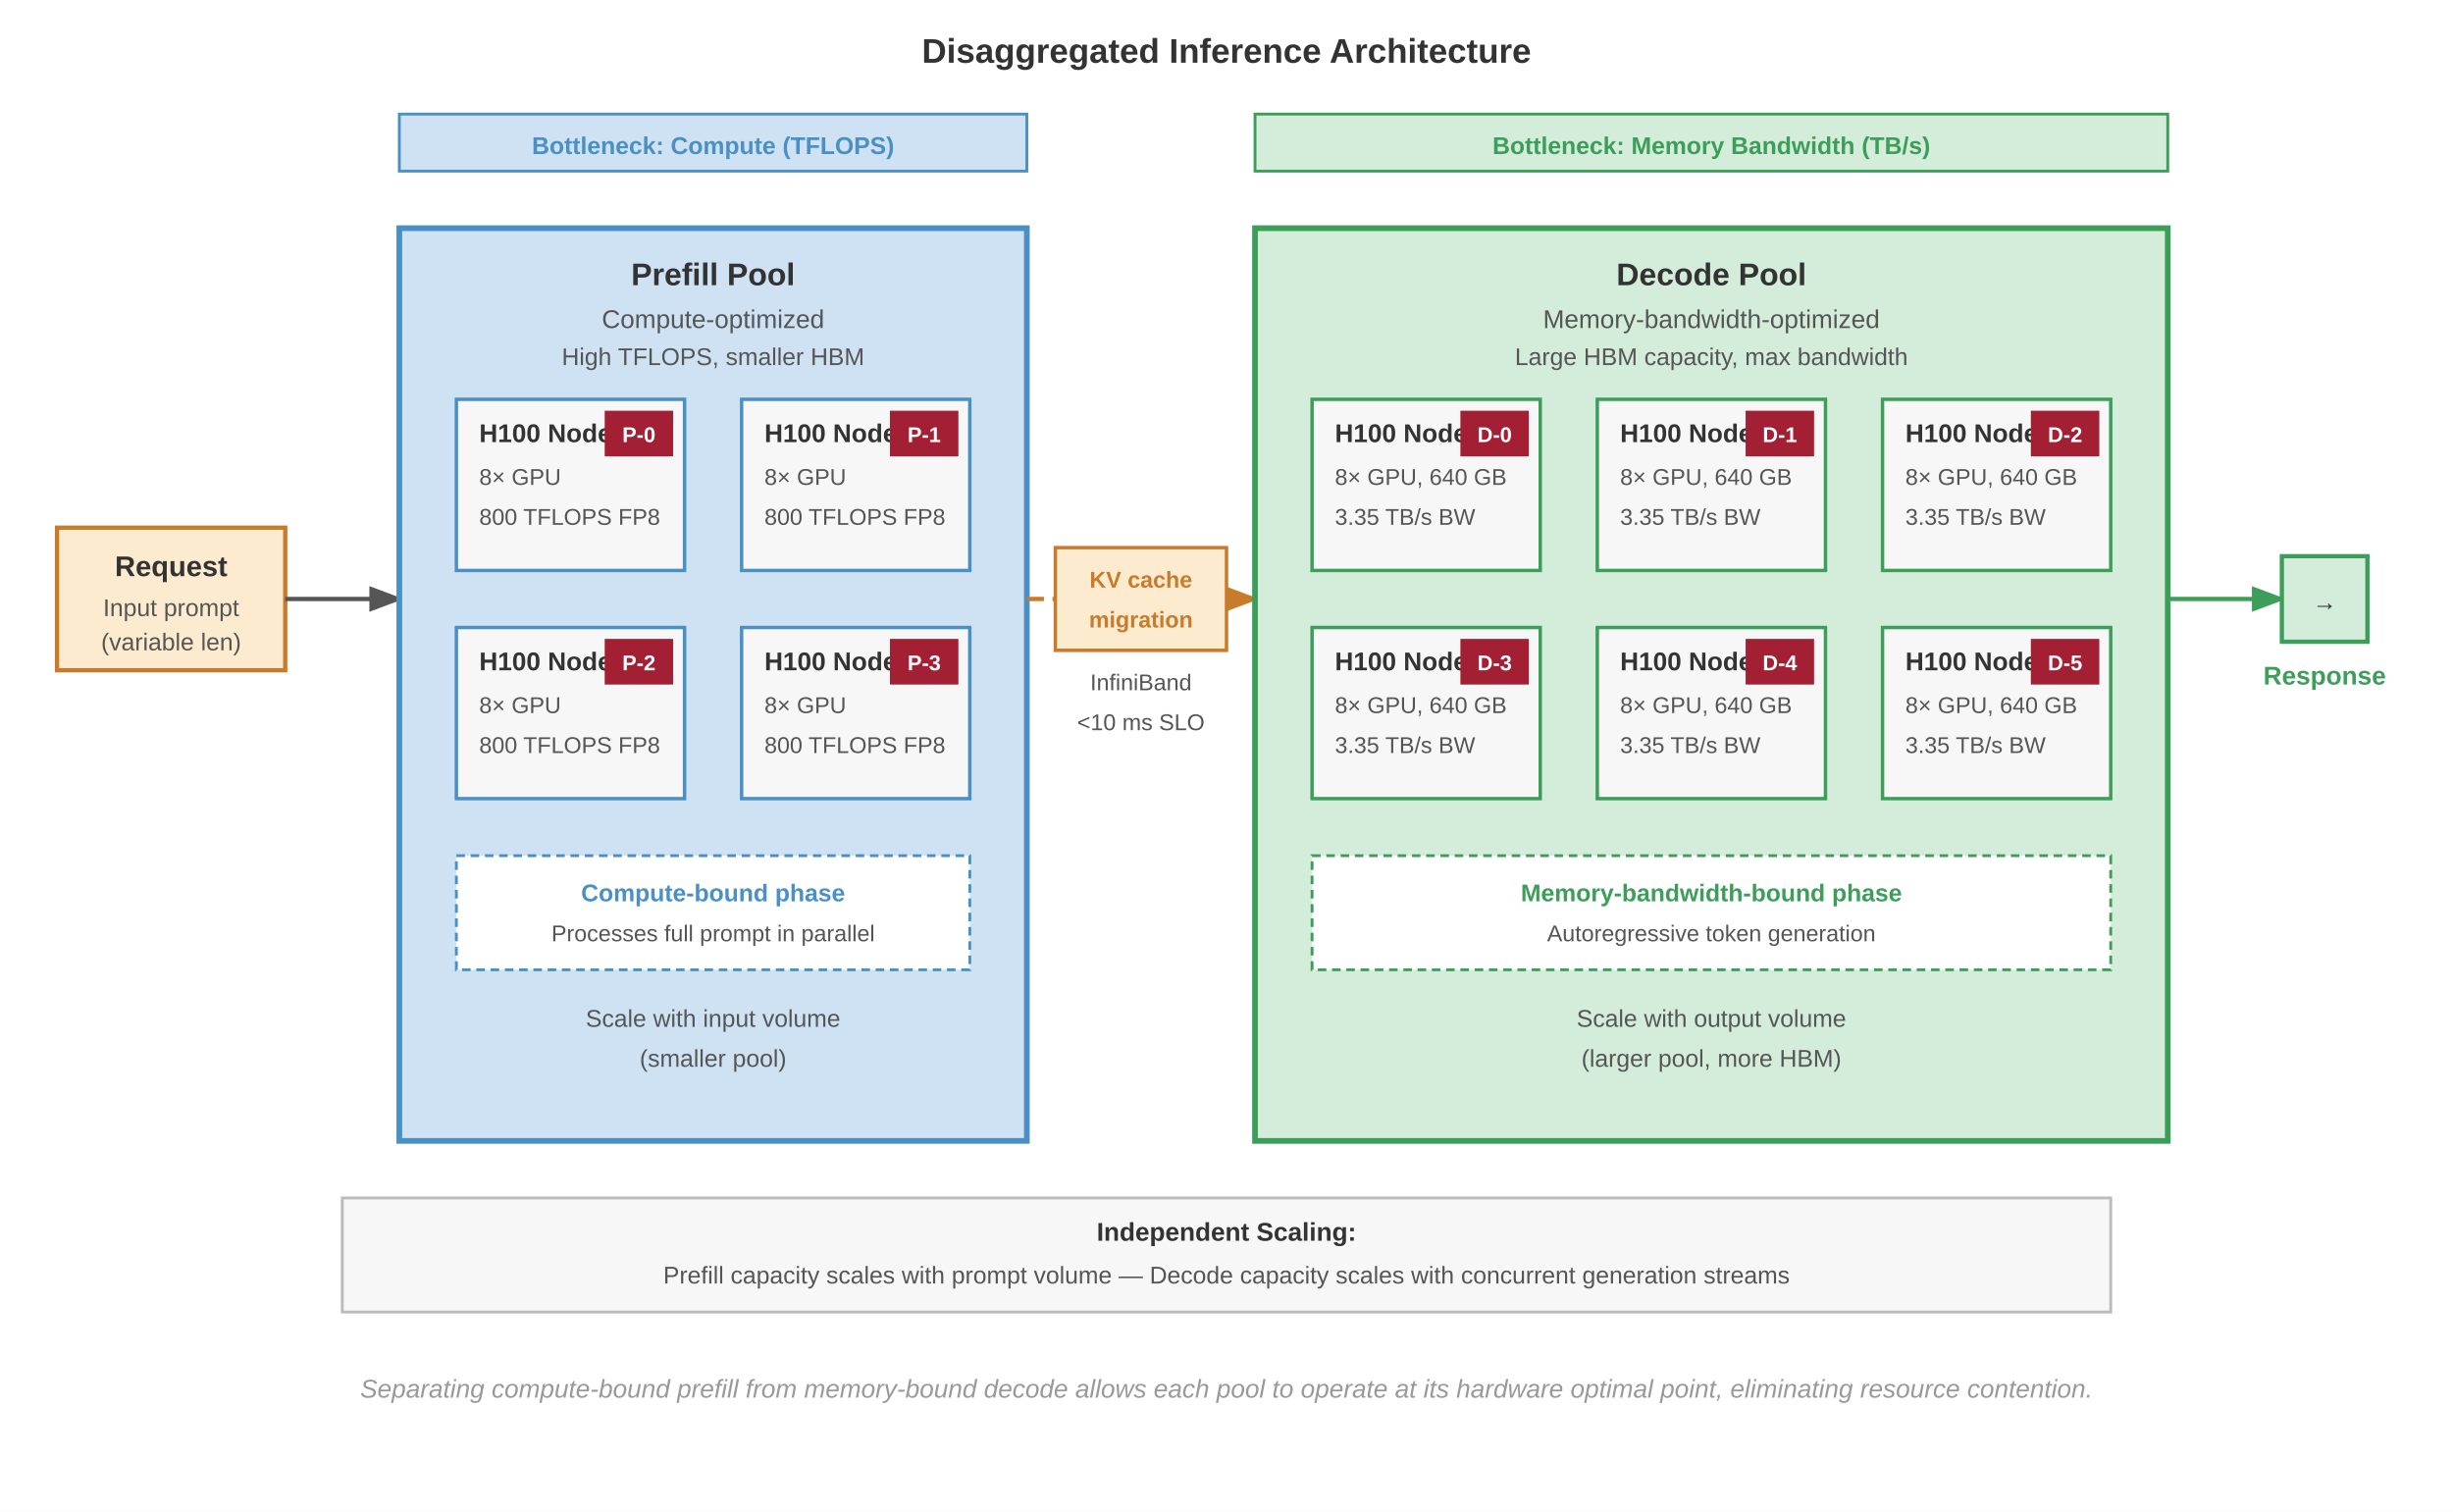
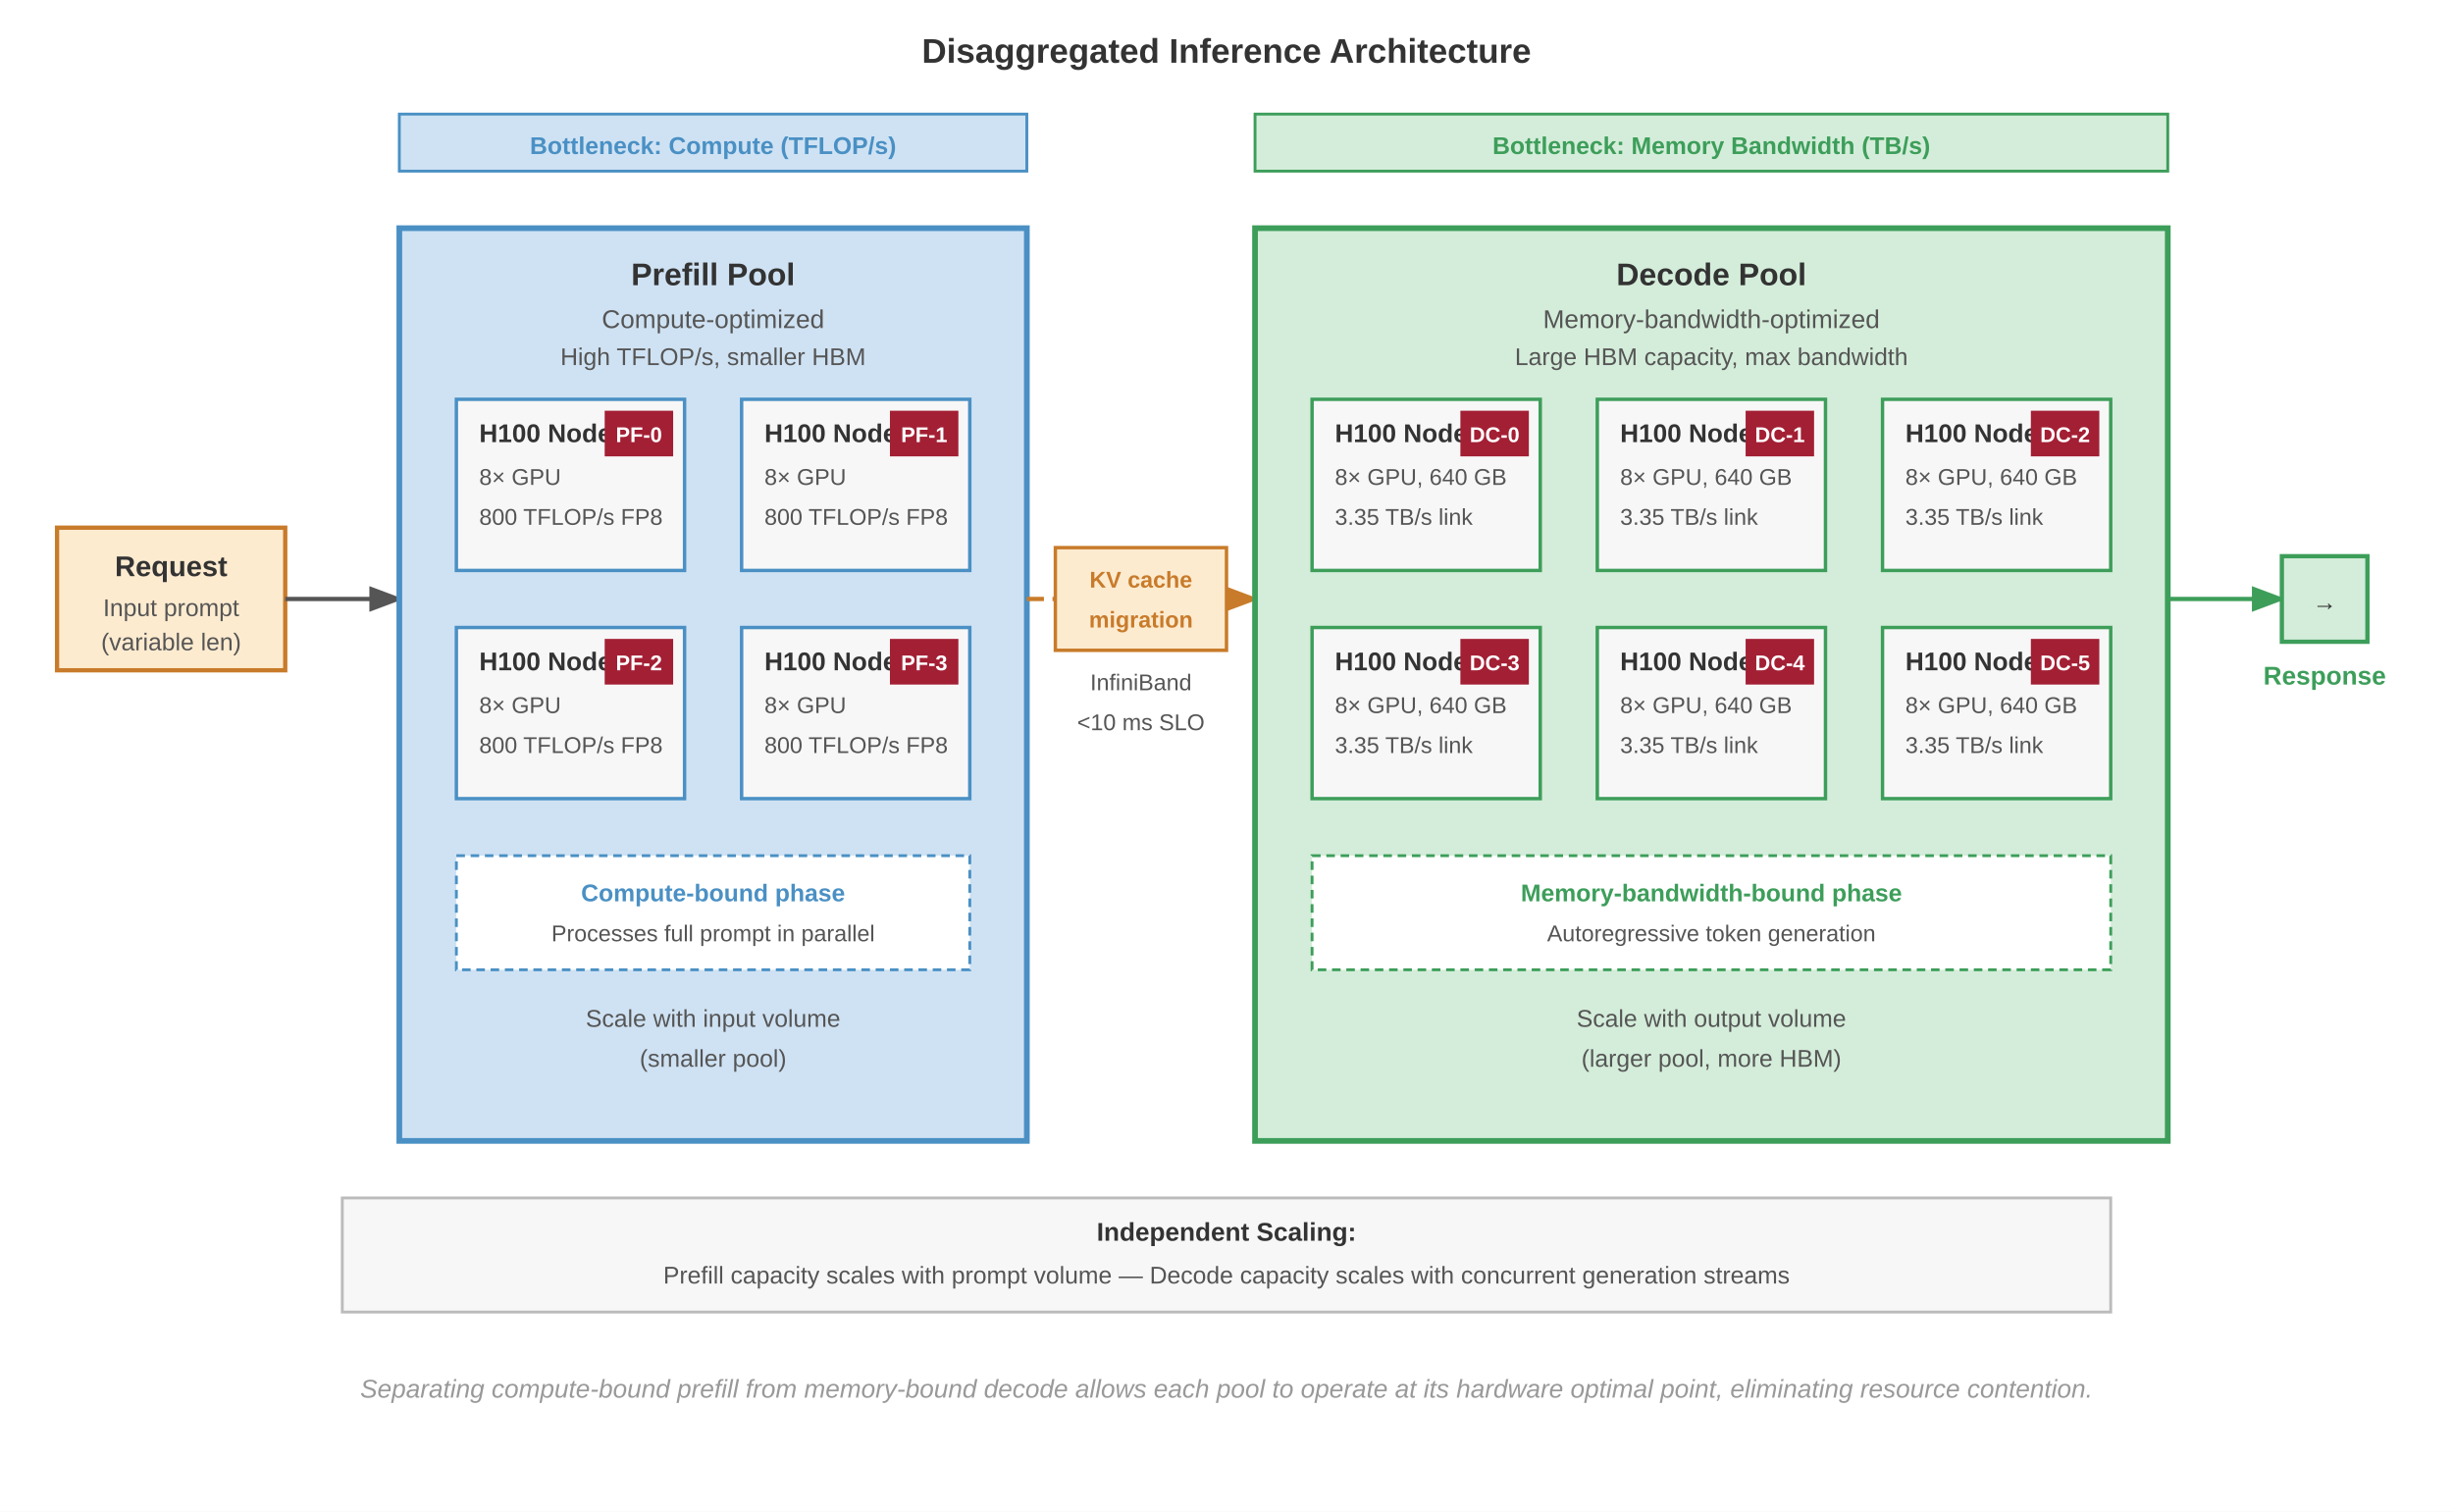
<svg xmlns="http://www.w3.org/2000/svg" font-family="Arial, Helvetica, sans-serif" viewBox="0 0 860 530">
  <rect width="860" height="530" fill="#fff" />
  <defs>
    <marker id="arrow" markerWidth="8" markerHeight="6" refX="7" refY="3" orient="auto">
      <path d="M0,0 L8,3 L0,6 Z" fill="#555" />
    </marker>
    <marker id="arrow-orange" markerWidth="8" markerHeight="6" refX="7" refY="3" orient="auto">
      <path d="M0,0 L8,3 L0,6 Z" fill="#c87b2a" />
    </marker>
    <marker id="arrow-green" markerWidth="8" markerHeight="6" refX="7" refY="3" orient="auto">
      <path d="M0,0 L8,3 L0,6 Z" fill="#3d9e5a" />
    </marker>
  </defs>
  <text x="430" y="22" text-anchor="middle" font-size="12" font-weight="700" fill="#333">Disaggregated Inference Architecture</text>
  <rect x="140" y="40" width="220" height="20" fill="#cfe2f3" stroke="#4a90c4" stroke-width="1" />
-   <text x="250" y="54" text-anchor="middle" font-size="8.5" font-weight="700" fill="#4a90c4">Bottleneck: Compute (TFLOPS)</text>
+   <text x="250" y="54" text-anchor="middle" font-size="8.5" font-weight="700" fill="#4a90c4">Bottleneck: Compute (TFLOP/s)</text>
  <rect x="440" y="40" width="320" height="20" fill="#d4edda" stroke="#3d9e5a" stroke-width="1" />
  <text x="600" y="54" text-anchor="middle" font-size="8.5" font-weight="700" fill="#3d9e5a">Bottleneck: Memory Bandwidth (TB/s)</text>
  <rect x="20" y="185" width="80" height="50" fill="#fdebd0" stroke="#c87b2a" stroke-width="1.5" />
  <text x="60" y="202" text-anchor="middle" font-size="10" font-weight="700" fill="#333">Request</text>
  <text x="60" y="216" text-anchor="middle" font-size="8.5" fill="#555">Input prompt</text>
  <text x="60" y="228" text-anchor="middle" font-size="8.5" fill="#555">(variable len)</text>
  <line x1="100" y1="210" x2="140" y2="210" stroke="#555" stroke-width="1.5" marker-end="url(#arrow)" />
  <rect x="140" y="80" width="220" height="320" fill="#cfe2f3" stroke="#4a90c4" stroke-width="2" />
  <text x="250" y="100" text-anchor="middle" font-size="11" font-weight="700" fill="#333">Prefill Pool</text>
  <text x="250" y="115" text-anchor="middle" font-size="9" fill="#555">Compute-optimized</text>
-   <text x="250" y="128" text-anchor="middle" font-size="8.5" fill="#555">High TFLOPS, smaller HBM</text>
+   <text x="250" y="128" text-anchor="middle" font-size="8.5" fill="#555">High TFLOP/s, smaller HBM</text>
  <rect x="160" y="140" width="80" height="60" fill="#f7f7f7" stroke="#4a90c4" stroke-width="1.2" />
  <text x="168" y="155" font-size="9" font-weight="700" fill="#333">H100 Node</text>
  <text x="168" y="170" font-size="8" fill="#555">8× GPU</text>
-   <text x="168" y="184" font-size="8" fill="#555">800 TFLOPS FP8</text>
+   <text x="168" y="184" font-size="8" fill="#555">800 TFLOP/s FP8</text>
  <rect x="212" y="144" width="24" height="16" fill="#a31f34" />
-   <text x="224" y="155" text-anchor="middle" font-size="7.5" font-weight="700" fill="#fff">P-0</text>
+   <text x="224" y="155" text-anchor="middle" font-size="7.5" font-weight="700" fill="#fff">PF-0</text>
  <rect x="260" y="140" width="80" height="60" fill="#f7f7f7" stroke="#4a90c4" stroke-width="1.2" />
  <text x="268" y="155" font-size="9" font-weight="700" fill="#333">H100 Node</text>
  <text x="268" y="170" font-size="8" fill="#555">8× GPU</text>
-   <text x="268" y="184" font-size="8" fill="#555">800 TFLOPS FP8</text>
+   <text x="268" y="184" font-size="8" fill="#555">800 TFLOP/s FP8</text>
  <rect x="312" y="144" width="24" height="16" fill="#a31f34" />
-   <text x="324" y="155" text-anchor="middle" font-size="7.5" font-weight="700" fill="#fff">P-1</text>
+   <text x="324" y="155" text-anchor="middle" font-size="7.5" font-weight="700" fill="#fff">PF-1</text>
  <rect x="160" y="220" width="80" height="60" fill="#f7f7f7" stroke="#4a90c4" stroke-width="1.2" />
  <text x="168" y="235" font-size="9" font-weight="700" fill="#333">H100 Node</text>
  <text x="168" y="250" font-size="8" fill="#555">8× GPU</text>
-   <text x="168" y="264" font-size="8" fill="#555">800 TFLOPS FP8</text>
+   <text x="168" y="264" font-size="8" fill="#555">800 TFLOP/s FP8</text>
  <rect x="212" y="224" width="24" height="16" fill="#a31f34" />
-   <text x="224" y="235" text-anchor="middle" font-size="7.5" font-weight="700" fill="#fff">P-2</text>
+   <text x="224" y="235" text-anchor="middle" font-size="7.5" font-weight="700" fill="#fff">PF-2</text>
  <rect x="260" y="220" width="80" height="60" fill="#f7f7f7" stroke="#4a90c4" stroke-width="1.2" />
  <text x="268" y="235" font-size="9" font-weight="700" fill="#333">H100 Node</text>
  <text x="268" y="250" font-size="8" fill="#555">8× GPU</text>
-   <text x="268" y="264" font-size="8" fill="#555">800 TFLOPS FP8</text>
+   <text x="268" y="264" font-size="8" fill="#555">800 TFLOP/s FP8</text>
  <rect x="312" y="224" width="24" height="16" fill="#a31f34" />
-   <text x="324" y="235" text-anchor="middle" font-size="7.5" font-weight="700" fill="#fff">P-3</text>
+   <text x="324" y="235" text-anchor="middle" font-size="7.5" font-weight="700" fill="#fff">PF-3</text>
  <rect x="160" y="300" width="180" height="40" fill="#fff" stroke="#4a90c4" stroke-width="1" stroke-dasharray="3,2" />
  <text x="250" y="316" text-anchor="middle" font-size="8.5" font-weight="700" fill="#4a90c4">Compute-bound phase</text>
  <text x="250" y="330" text-anchor="middle" font-size="8" fill="#555">Processes full prompt in parallel</text>
  <text x="250" y="360" text-anchor="middle" font-size="8.5" fill="#555">Scale with input volume</text>
  <text x="250" y="374" text-anchor="middle" font-size="8.5" fill="#555">(smaller pool)</text>
  <line x1="360" y1="210" x2="440" y2="210" stroke="#c87b2a" stroke-width="1.5" stroke-dasharray="6,3" marker-end="url(#arrow-orange)" />
  <rect x="370" y="192" width="60" height="36" fill="#fdebd0" stroke="#c87b2a" stroke-width="1.2" />
  <text x="400" y="206" text-anchor="middle" font-size="8" font-weight="700" fill="#c87b2a">KV cache</text>
  <text x="400" y="220" text-anchor="middle" font-size="8" font-weight="700" fill="#c87b2a">migration</text>
  <text x="400" y="242" text-anchor="middle" font-size="8" fill="#555">InfiniBand</text>
  <text x="400" y="256" text-anchor="middle" font-size="8" fill="#555">&lt;10 ms SLO</text>
  <rect x="440" y="80" width="320" height="320" fill="#d4edda" stroke="#3d9e5a" stroke-width="2" />
  <text x="600" y="100" text-anchor="middle" font-size="11" font-weight="700" fill="#333">Decode Pool</text>
  <text x="600" y="115" text-anchor="middle" font-size="9" fill="#555">Memory-bandwidth-optimized</text>
  <text x="600" y="128" text-anchor="middle" font-size="8.5" fill="#555">Large HBM capacity, max bandwidth</text>
  <rect x="460" y="140" width="80" height="60" fill="#f7f7f7" stroke="#3d9e5a" stroke-width="1.2" />
  <text x="468" y="155" font-size="9" font-weight="700" fill="#333">H100 Node</text>
  <text x="468" y="170" font-size="8" fill="#555">8× GPU, 640 GB</text>
-   <text x="468" y="184" font-size="8" fill="#555">3.35 TB/s BW</text>
+   <text x="468" y="184" font-size="8" fill="#555">3.35 TB/s link</text>
  <rect x="512" y="144" width="24" height="16" fill="#a31f34" />
-   <text x="524" y="155" text-anchor="middle" font-size="7.5" font-weight="700" fill="#fff">D-0</text>
+   <text x="524" y="155" text-anchor="middle" font-size="7.5" font-weight="700" fill="#fff">DC-0</text>
  <rect x="560" y="140" width="80" height="60" fill="#f7f7f7" stroke="#3d9e5a" stroke-width="1.2" />
  <text x="568" y="155" font-size="9" font-weight="700" fill="#333">H100 Node</text>
  <text x="568" y="170" font-size="8" fill="#555">8× GPU, 640 GB</text>
-   <text x="568" y="184" font-size="8" fill="#555">3.35 TB/s BW</text>
+   <text x="568" y="184" font-size="8" fill="#555">3.35 TB/s link</text>
  <rect x="612" y="144" width="24" height="16" fill="#a31f34" />
-   <text x="624" y="155" text-anchor="middle" font-size="7.5" font-weight="700" fill="#fff">D-1</text>
+   <text x="624" y="155" text-anchor="middle" font-size="7.5" font-weight="700" fill="#fff">DC-1</text>
  <rect x="660" y="140" width="80" height="60" fill="#f7f7f7" stroke="#3d9e5a" stroke-width="1.2" />
  <text x="668" y="155" font-size="9" font-weight="700" fill="#333">H100 Node</text>
  <text x="668" y="170" font-size="8" fill="#555">8× GPU, 640 GB</text>
-   <text x="668" y="184" font-size="8" fill="#555">3.35 TB/s BW</text>
+   <text x="668" y="184" font-size="8" fill="#555">3.35 TB/s link</text>
  <rect x="712" y="144" width="24" height="16" fill="#a31f34" />
-   <text x="724" y="155" text-anchor="middle" font-size="7.5" font-weight="700" fill="#fff">D-2</text>
+   <text x="724" y="155" text-anchor="middle" font-size="7.5" font-weight="700" fill="#fff">DC-2</text>
  <rect x="460" y="220" width="80" height="60" fill="#f7f7f7" stroke="#3d9e5a" stroke-width="1.2" />
  <text x="468" y="235" font-size="9" font-weight="700" fill="#333">H100 Node</text>
  <text x="468" y="250" font-size="8" fill="#555">8× GPU, 640 GB</text>
-   <text x="468" y="264" font-size="8" fill="#555">3.35 TB/s BW</text>
+   <text x="468" y="264" font-size="8" fill="#555">3.35 TB/s link</text>
  <rect x="512" y="224" width="24" height="16" fill="#a31f34" />
-   <text x="524" y="235" text-anchor="middle" font-size="7.5" font-weight="700" fill="#fff">D-3</text>
+   <text x="524" y="235" text-anchor="middle" font-size="7.5" font-weight="700" fill="#fff">DC-3</text>
  <rect x="560" y="220" width="80" height="60" fill="#f7f7f7" stroke="#3d9e5a" stroke-width="1.2" />
  <text x="568" y="235" font-size="9" font-weight="700" fill="#333">H100 Node</text>
  <text x="568" y="250" font-size="8" fill="#555">8× GPU, 640 GB</text>
-   <text x="568" y="264" font-size="8" fill="#555">3.35 TB/s BW</text>
+   <text x="568" y="264" font-size="8" fill="#555">3.35 TB/s link</text>
  <rect x="612" y="224" width="24" height="16" fill="#a31f34" />
-   <text x="624" y="235" text-anchor="middle" font-size="7.5" font-weight="700" fill="#fff">D-4</text>
+   <text x="624" y="235" text-anchor="middle" font-size="7.5" font-weight="700" fill="#fff">DC-4</text>
  <rect x="660" y="220" width="80" height="60" fill="#f7f7f7" stroke="#3d9e5a" stroke-width="1.2" />
  <text x="668" y="235" font-size="9" font-weight="700" fill="#333">H100 Node</text>
  <text x="668" y="250" font-size="8" fill="#555">8× GPU, 640 GB</text>
-   <text x="668" y="264" font-size="8" fill="#555">3.35 TB/s BW</text>
+   <text x="668" y="264" font-size="8" fill="#555">3.35 TB/s link</text>
  <rect x="712" y="224" width="24" height="16" fill="#a31f34" />
-   <text x="724" y="235" text-anchor="middle" font-size="7.5" font-weight="700" fill="#fff">D-5</text>
+   <text x="724" y="235" text-anchor="middle" font-size="7.5" font-weight="700" fill="#fff">DC-5</text>
  <rect x="460" y="300" width="280" height="40" fill="#fff" stroke="#3d9e5a" stroke-width="1" stroke-dasharray="3,2" />
  <text x="600" y="316" text-anchor="middle" font-size="8.5" font-weight="700" fill="#3d9e5a">Memory-bandwidth-bound phase</text>
  <text x="600" y="330" text-anchor="middle" font-size="8" fill="#555">Autoregressive token generation</text>
  <text x="600" y="360" text-anchor="middle" font-size="8.5" fill="#555">Scale with output volume</text>
  <text x="600" y="374" text-anchor="middle" font-size="8.5" fill="#555">(larger pool, more HBM)</text>
  <line x1="760" y1="210" x2="800" y2="210" stroke="#3d9e5a" stroke-width="1.5" marker-end="url(#arrow-green)" />
  <rect x="800" y="195" width="30" height="30" fill="#d4edda" stroke="#3d9e5a" stroke-width="1.5" />
  <text x="815" y="214" text-anchor="middle" font-size="8.5" font-weight="700" fill="#333">→</text>
  <text x="815" y="240" text-anchor="middle" font-size="9" font-weight="700" fill="#3d9e5a">Response</text>
  <rect x="120" y="420" width="620" height="40" fill="#f7f7f7" stroke="#bbb" stroke-width="1" />
  <text x="430" y="435" text-anchor="middle" font-size="9" font-weight="700" fill="#333">Independent Scaling:</text>
  <text x="430" y="450" text-anchor="middle" font-size="8.5" fill="#555">Prefill capacity scales with prompt volume — Decode capacity scales with concurrent generation streams</text>
  <text x="430" y="490" text-anchor="middle" font-size="9" fill="#999" font-style="italic">Separating compute-bound prefill from memory-bound decode allows each pool to operate at its hardware optimal point, eliminating resource contention.</text>
</svg>
